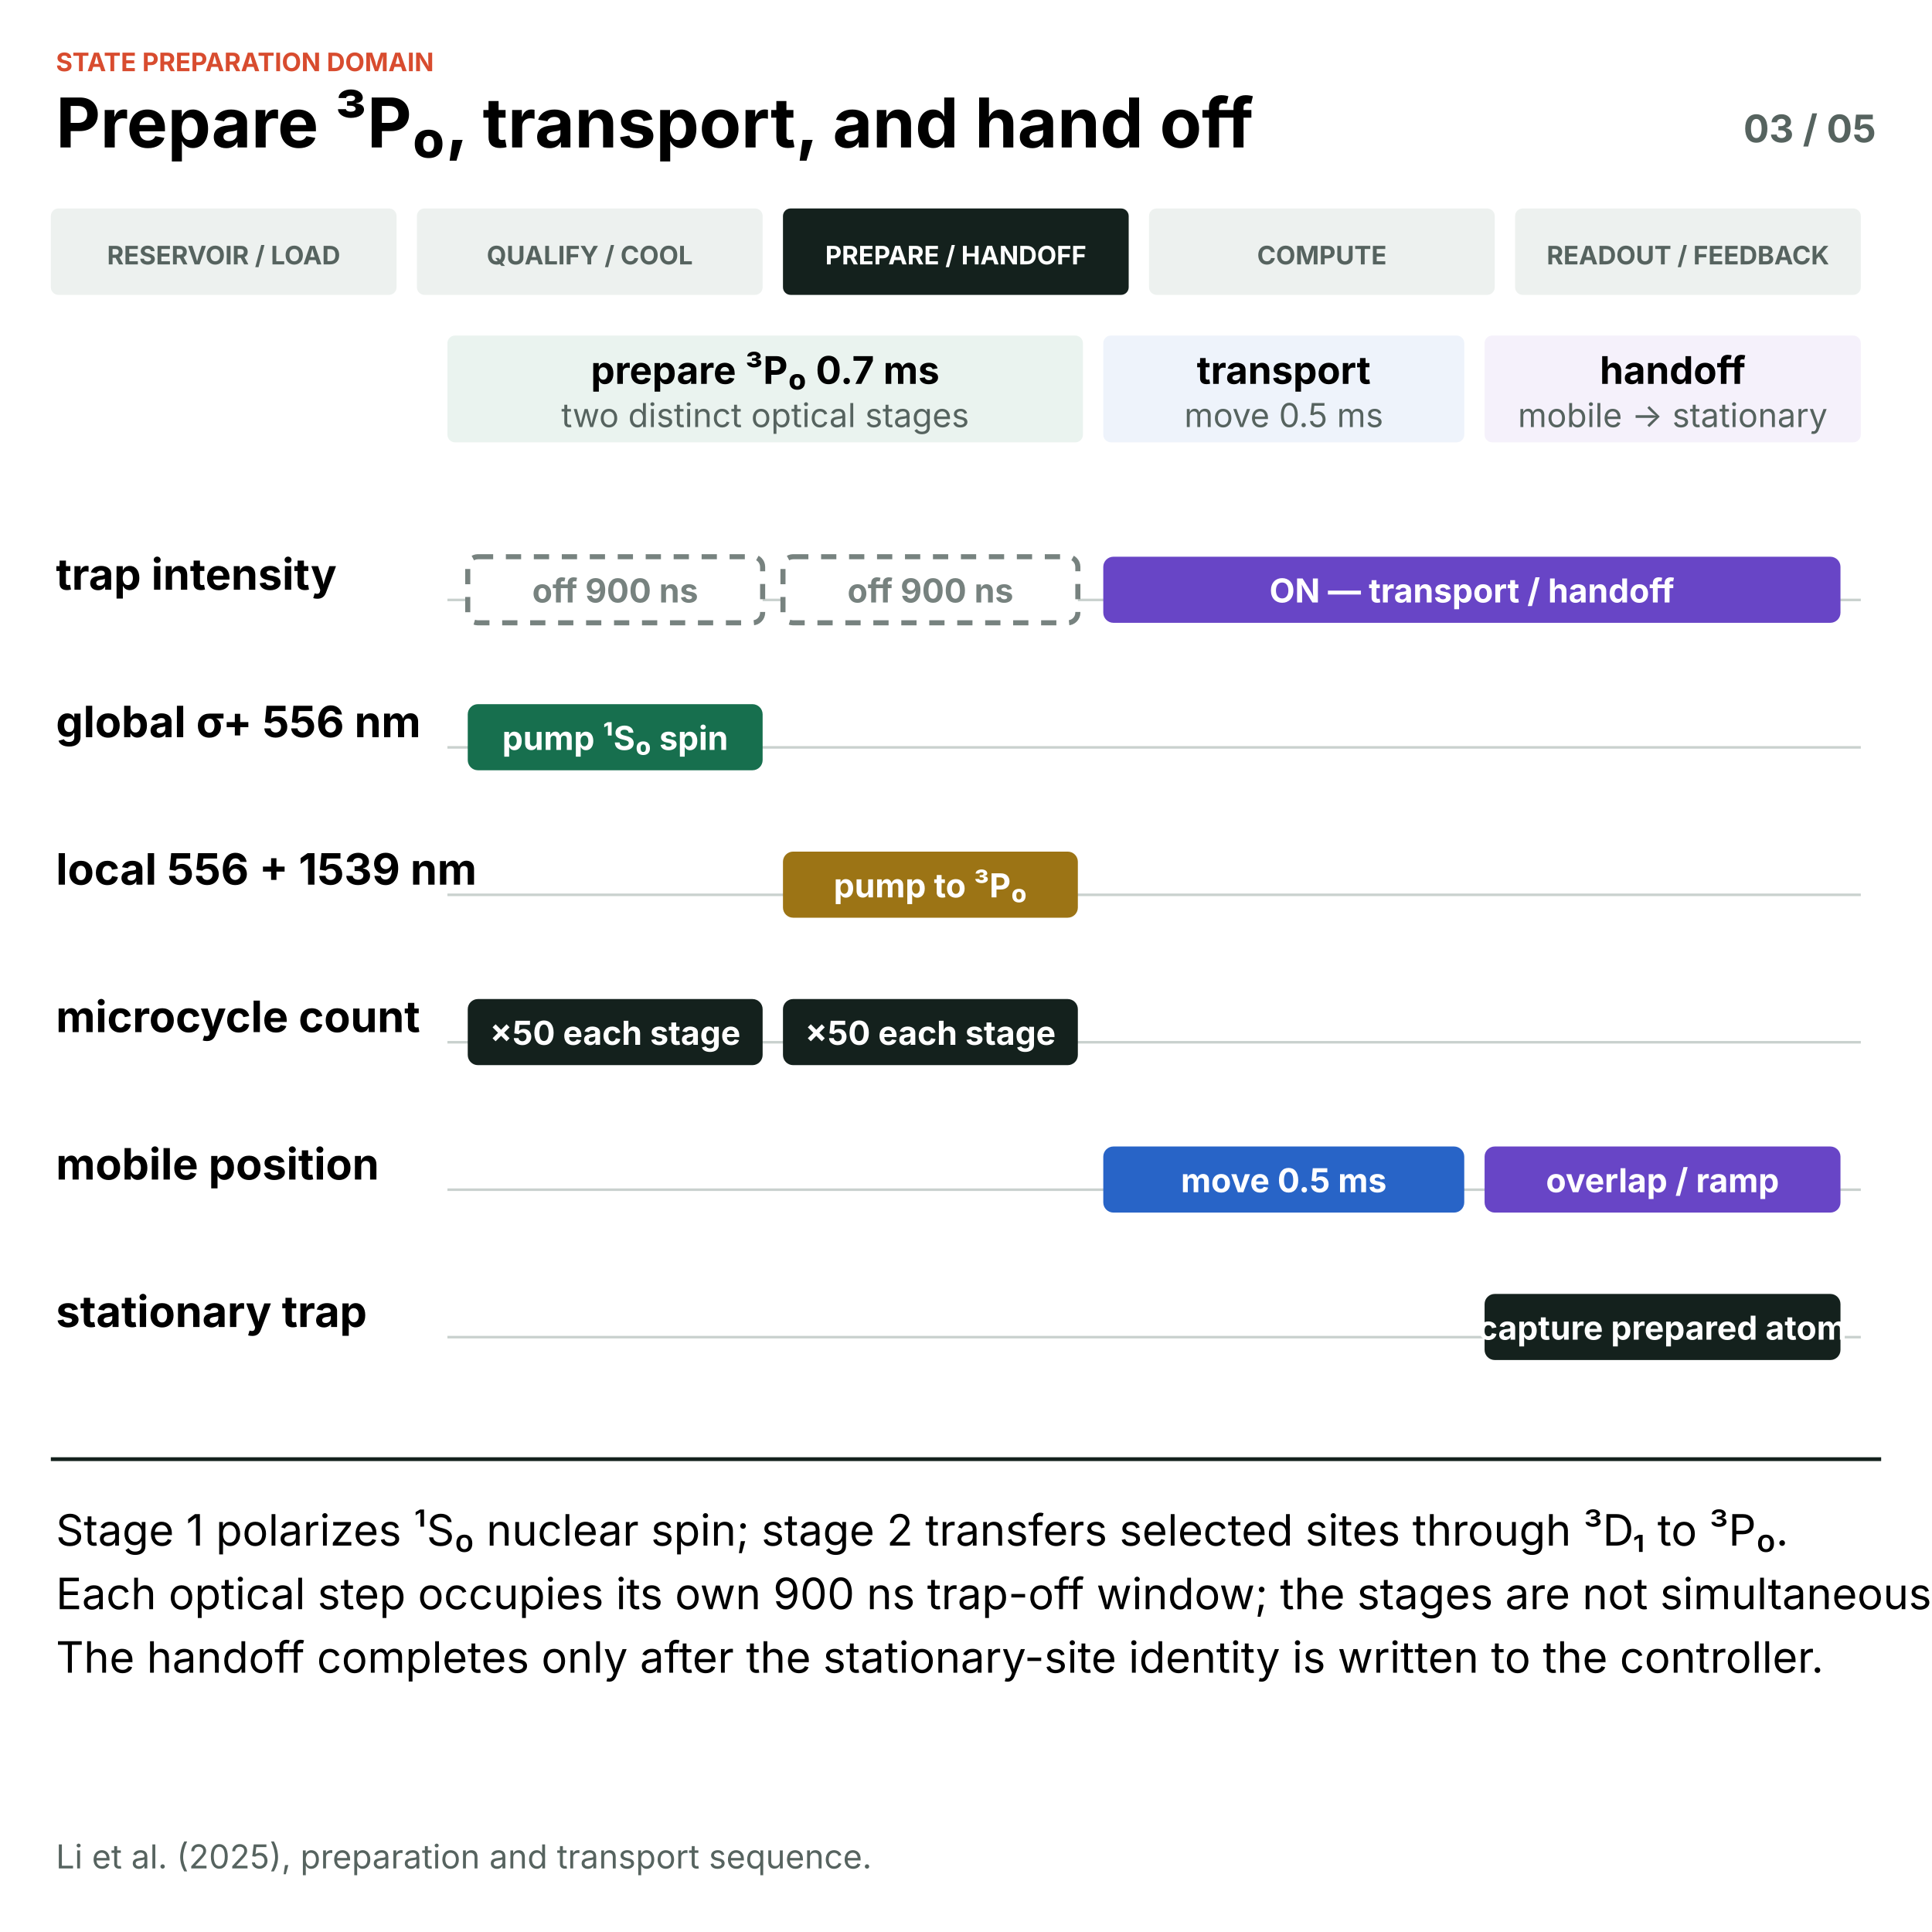
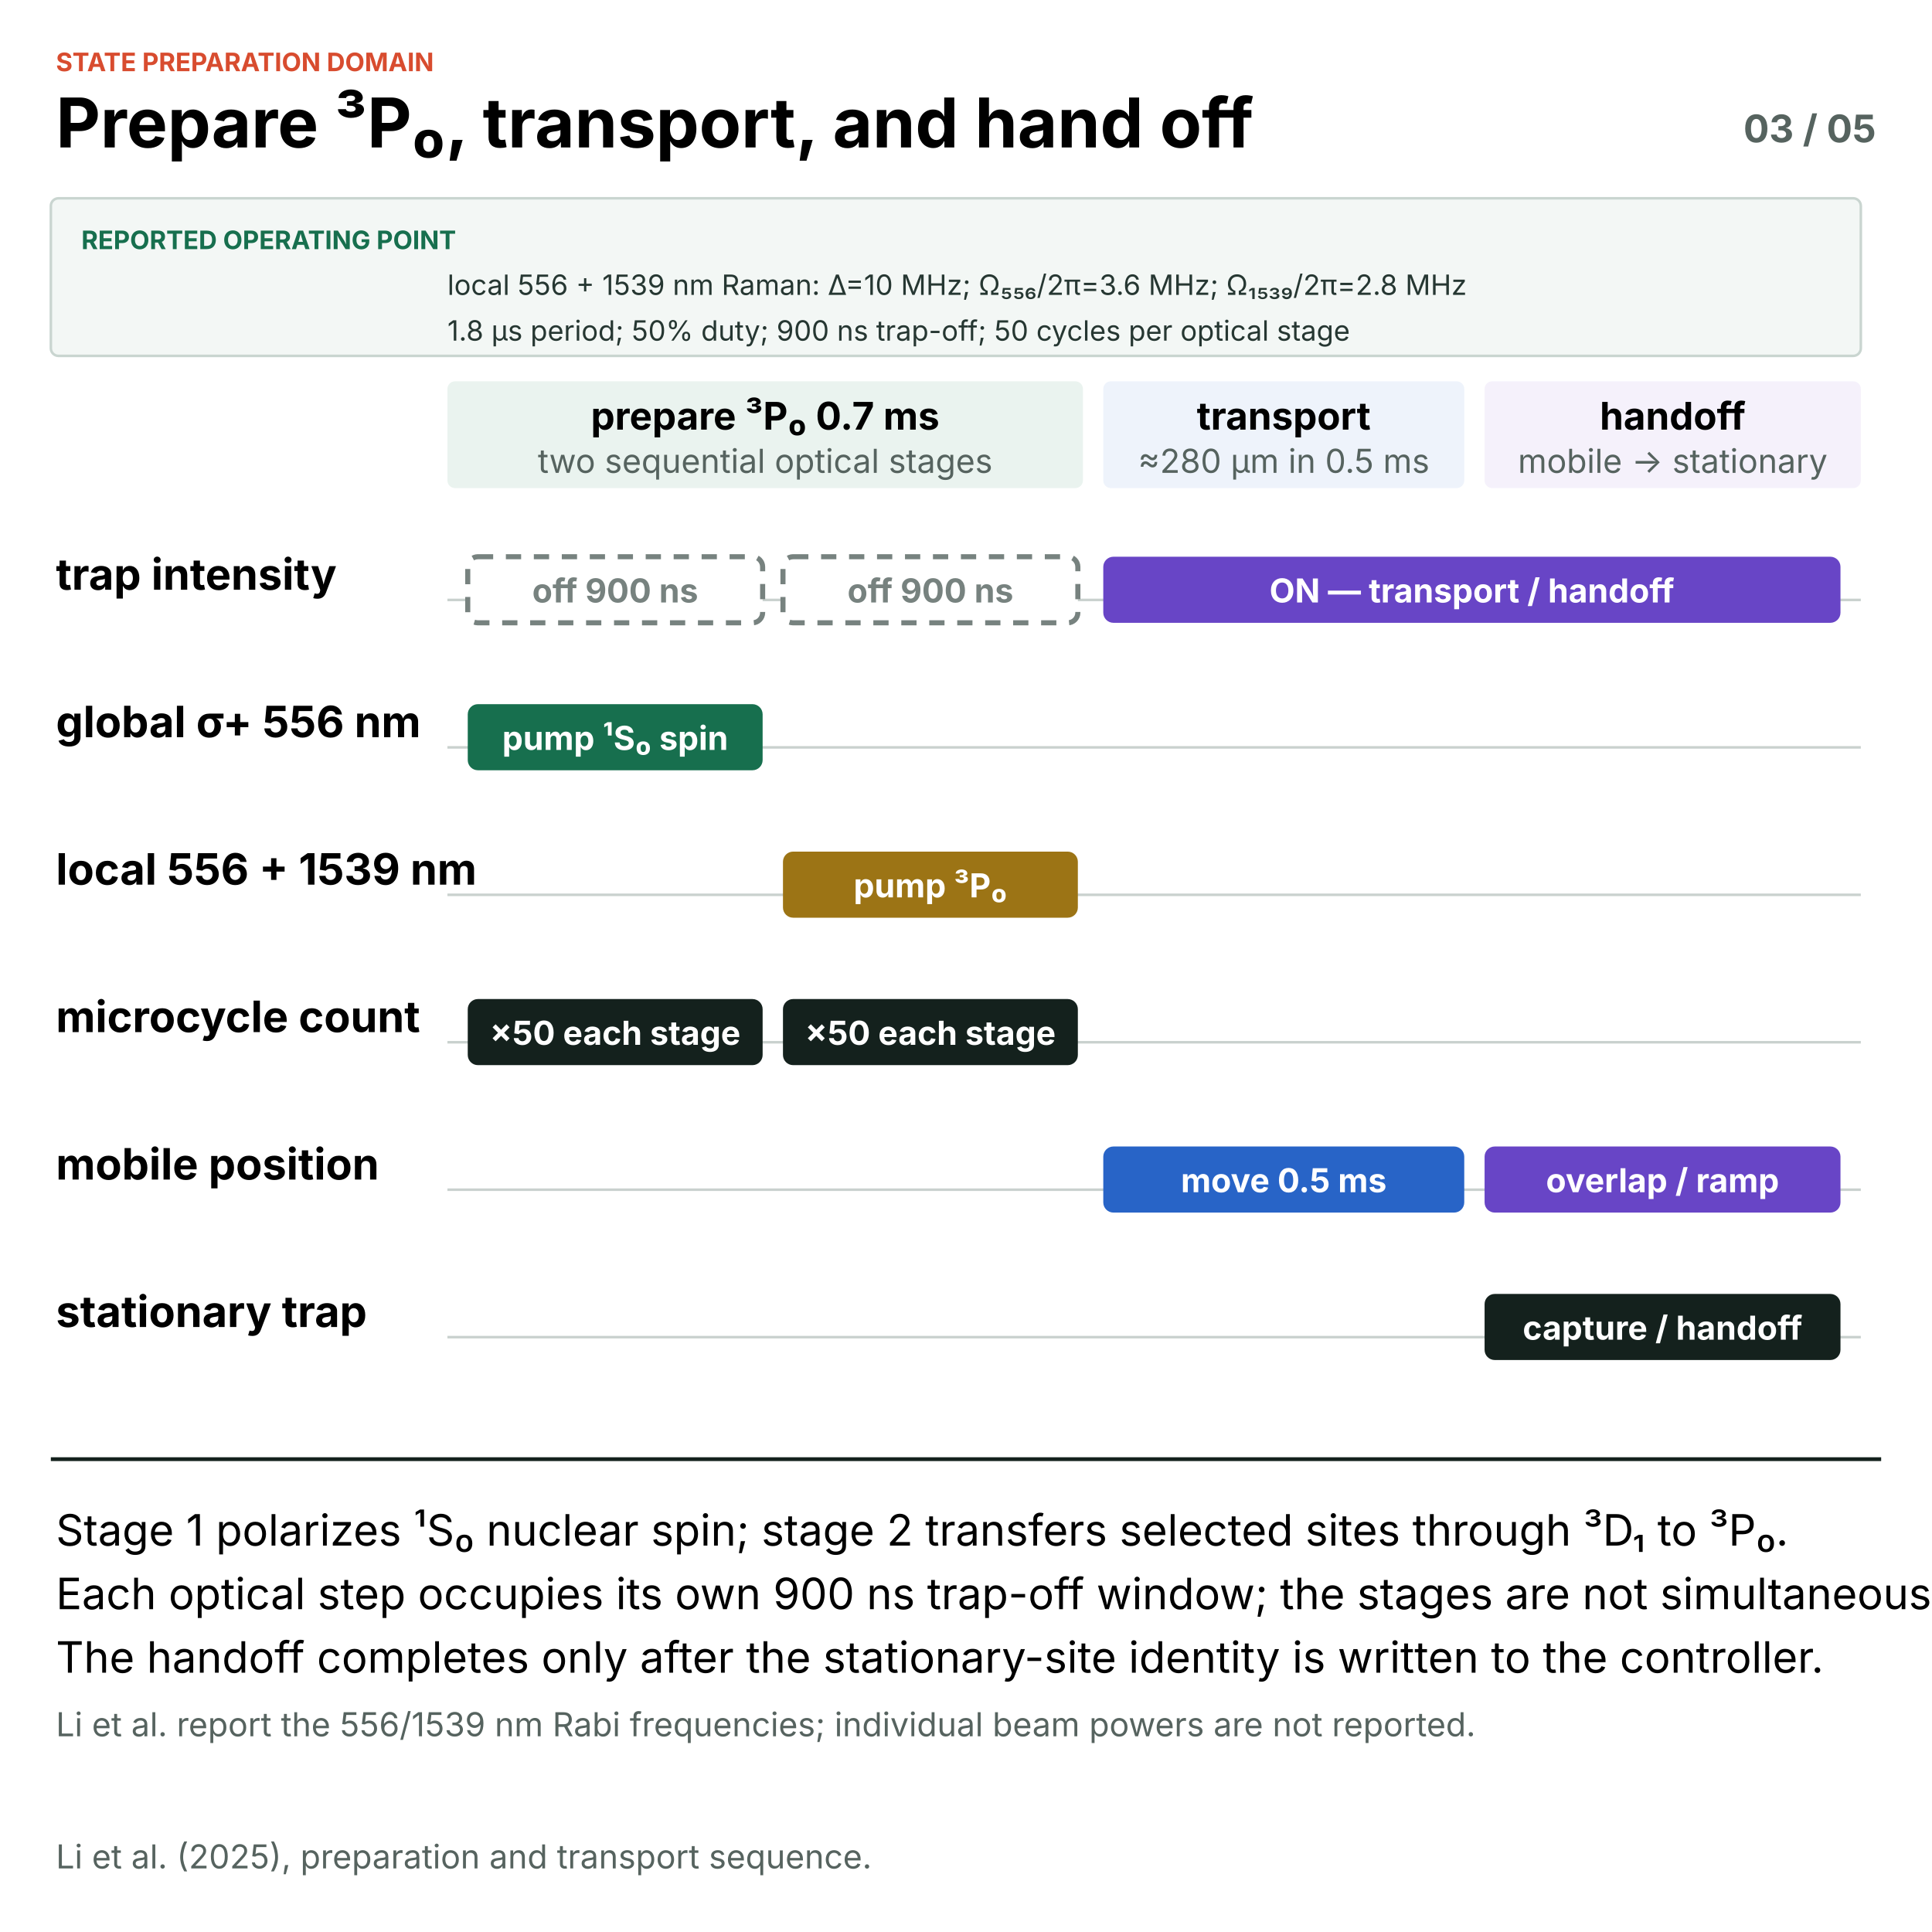
<svg xmlns="http://www.w3.org/2000/svg" width="760" height="760" viewBox="0 0 760 760" role="img" aria-labelledby="title description">
  <defs>
    <marker id="arrow" markerWidth="8" markerHeight="8" refX="7" refY="4" orient="auto">
      <path d="M0,0 L8,4 L0,8 Z" fill="#14211d" />
    </marker>
    <style>
    text { font-family: Inter, "Noto Sans", Arial, sans-serif; letter-spacing: 0; }
    .title { font-size: 27px; font-weight: 700; } .subtitle { font-size: 17px; }
-     .body { font-size: 17px; } .small { font-size: 15px; } .micro { font-size: 13px; } .stage { font-size: 10px; }
+     .body { font-size: 17px; } .small { font-size: 15px; } .micro { font-size: 13px; } .stage { font-size: 10px; } .param { font-size: 11px; }
  </style>
  </defs>
  <rect width="760" height="760" fill="#ffffff" />
  <text x="22" y="28" class="stage" fill="#d84c2f" font-weight="700">STATE PREPARATION DOMAIN</text>
  <text x="22" y="58" class="title">Prepare ³P₀, transport, and hand off</text>
  <text x="738" y="56" class="small" text-anchor="end" fill="#56635f" font-weight="700">03 / 05</text>
-   <rect x="20" y="82" width="136" height="34" rx="3" fill="#edf1ef" stroke="none" />
-   <text x="88" y="104" class="stage" text-anchor="middle" fill="#56635f" font-weight="700">RESERVOIR / LOAD</text>
-   <rect x="164" y="82" width="136" height="34" rx="3" fill="#edf1ef" stroke="none" />
-   <text x="232" y="104" class="stage" text-anchor="middle" fill="#56635f" font-weight="700">QUALIFY / COOL</text>
-   <rect x="308" y="82" width="136" height="34" rx="3" fill="#14211d" stroke="none" />
-   <text x="376" y="104" class="stage" text-anchor="middle" fill="#ffffff" font-weight="700">PREPARE / HANDOFF</text>
-   <rect x="452" y="82" width="136" height="34" rx="3" fill="#edf1ef" stroke="none" />
-   <text x="520" y="104" class="stage" text-anchor="middle" fill="#56635f" font-weight="700">COMPUTE</text>
-   <rect x="596" y="82" width="136" height="34" rx="3" fill="#edf1ef" stroke="none" />
-   <text x="664" y="104" class="stage" text-anchor="middle" fill="#56635f" font-weight="700">READOUT / FEEDBACK</text>
-   <rect x="176" y="132" width="250" height="42" rx="3" fill="#eaf3ef" stroke="none" />
-   <text x="301" y="151" class="small" text-anchor="middle" font-weight="700">prepare ³P₀ 0.7 ms</text>
-   <text x="301" y="168" class="micro" text-anchor="middle" fill="#56635f">two distinct optical stages</text>
-   <rect x="434" y="132" width="142" height="42" rx="3" fill="#eef3fb" stroke="none" />
-   <text x="505" y="151" class="small" text-anchor="middle" font-weight="700">transport</text>
-   <text x="505" y="168" class="micro" text-anchor="middle" fill="#56635f">move 0.5 ms</text>
-   <rect x="584" y="132" width="148" height="42" rx="3" fill="#f5f1fb" stroke="none" />
-   <text x="658" y="151" class="small" text-anchor="middle" font-weight="700">handoff</text>
-   <text x="658" y="168" class="micro" text-anchor="middle" fill="#56635f">mobile → stationary</text>
+   <rect x="20" y="78" width="712" height="62" rx="3" fill="#f3f7f5" stroke="#c9d5d0" />
+   <text x="32" y="98" class="stage" fill="#176f4e" font-weight="700">REPORTED OPERATING POINT</text>
+   <text x="176" y="116" class="param" fill="#263732">local 556 + 1539 nm Raman: Δ=10 MHz; Ω₅₅₆/2π=3.6 MHz; Ω₁₅₃₉/2π=2.8 MHz</text>
+   <text x="176" y="134" class="param" fill="#263732">1.8 µs period; 50% duty; 900 ns trap-off; 50 cycles per optical stage</text>
+   <rect x="176" y="150" width="250" height="42" rx="3" fill="#eaf3ef" stroke="none" />
+   <text x="301" y="169" class="small" text-anchor="middle" font-weight="700">prepare ³P₀ 0.7 ms</text>
+   <text x="301" y="186" class="micro" text-anchor="middle" fill="#56635f">two sequential optical stages</text>
+   <rect x="434" y="150" width="142" height="42" rx="3" fill="#eef3fb" stroke="none" />
+   <text x="505" y="169" class="small" text-anchor="middle" font-weight="700">transport</text>
+   <text x="505" y="186" class="micro" text-anchor="middle" fill="#56635f">≈280 µm in 0.5 ms</text>
+   <rect x="584" y="150" width="148" height="42" rx="3" fill="#f5f1fb" stroke="none" />
+   <text x="658" y="169" class="small" text-anchor="middle" font-weight="700">handoff</text>
+   <text x="658" y="186" class="micro" text-anchor="middle" fill="#56635f">mobile → stationary</text>
  <text x="22" y="232" class="body" font-weight="650">trap intensity</text>
  <line x1="176" y1="236" x2="732" y2="236" stroke="#c9d1ce" stroke-width="1" />
  <rect x="184" y="219" width="116" height="26" rx="4" fill="#fff" stroke="#77827f" stroke-width="2" stroke-dasharray="6 5" />
  <text x="242" y="237" class="micro" text-anchor="middle" fill="#77827f" font-weight="700">off 900 ns</text>
  <rect x="308" y="219" width="116" height="26" rx="4" fill="#fff" stroke="#77827f" stroke-width="2" stroke-dasharray="6 5" />
  <text x="366" y="237" class="micro" text-anchor="middle" fill="#77827f" font-weight="700">off 900 ns</text>
  <rect x="434" y="219" width="290" height="26" rx="4" fill="#6845c6" stroke="none" />
  <text x="579" y="237" class="micro" text-anchor="middle" fill="#fff" font-weight="700">ON — transport / handoff</text>
  <text x="22" y="290" class="body" font-weight="650">global σ+ 556 nm</text>
  <line x1="176" y1="294" x2="732" y2="294" stroke="#c9d1ce" stroke-width="1" />
  <rect x="184" y="277" width="116" height="26" rx="4" fill="#176f4e" stroke="none" />
  <text x="242" y="295" class="micro" text-anchor="middle" fill="#fff" font-weight="700">pump ¹S₀ spin</text>
  <text x="22" y="348" class="body" font-weight="650">local 556 + 1539 nm</text>
  <line x1="176" y1="352" x2="732" y2="352" stroke="#c9d1ce" stroke-width="1" />
  <rect x="308" y="335" width="116" height="26" rx="4" fill="#9c7415" stroke="none" />
-   <text x="366" y="353" class="micro" text-anchor="middle" fill="#fff" font-weight="700">pump to ³P₀</text>
+   <text x="366" y="353" class="micro" text-anchor="middle" fill="#fff" font-weight="700">pump ³P₀</text>
  <text x="22" y="406" class="body" font-weight="650">microcycle count</text>
  <line x1="176" y1="410" x2="732" y2="410" stroke="#c9d1ce" stroke-width="1" />
  <rect x="184" y="393" width="116" height="26" rx="4" fill="#14211d" stroke="none" />
  <text x="242" y="411" class="micro" text-anchor="middle" fill="#fff" font-weight="700">×50 each stage</text>
  <rect x="308" y="393" width="116" height="26" rx="4" fill="#14211d" stroke="none" />
  <text x="366" y="411" class="micro" text-anchor="middle" fill="#fff" font-weight="700">×50 each stage</text>
  <text x="22" y="464" class="body" font-weight="650">mobile position</text>
  <line x1="176" y1="468" x2="732" y2="468" stroke="#c9d1ce" stroke-width="1" />
  <rect x="434" y="451" width="142" height="26" rx="4" fill="#2864c7" stroke="none" />
  <text x="505" y="469" class="micro" text-anchor="middle" fill="#fff" font-weight="700">move 0.5 ms</text>
  <rect x="584" y="451" width="140" height="26" rx="4" fill="#6845c6" stroke="none" />
  <text x="654" y="469" class="micro" text-anchor="middle" fill="#fff" font-weight="700">overlap / ramp</text>
  <text x="22" y="522" class="body" font-weight="650">stationary trap</text>
  <line x1="176" y1="526" x2="732" y2="526" stroke="#c9d1ce" stroke-width="1" />
  <rect x="584" y="509" width="140" height="26" rx="4" fill="#14211d" stroke="none" />
-   <text x="654" y="527" class="micro" text-anchor="middle" fill="#fff" font-weight="700">capture prepared atom</text>
+   <text x="654" y="527" class="micro" text-anchor="middle" fill="#fff" font-weight="700">capture / handoff</text>
  <line x1="20" y1="574" x2="740" y2="574" stroke="#14211d" stroke-width="1.5" />
  <text x="22" y="608" class="body">Stage 1 polarizes ¹S₀ nuclear spin; stage 2 transfers selected sites through ³D₁ to ³P₀.</text>
  <text x="22" y="633" class="body">Each optical step occupies its own 900 ns trap-off window; the stages are not simultaneous.</text>
  <text x="22" y="658" class="body">The handoff completes only after the stationary-site identity is written to the controller.</text>
+   <text x="22" y="683" class="micro" fill="#56635f">Li et al. report the 556/1539 nm Rabi frequencies; individual beam powers are not reported.</text>
  <text x="22" y="735" class="micro" fill="#56635f">Li et al. (2025), preparation and transport sequence.</text>
</svg>
